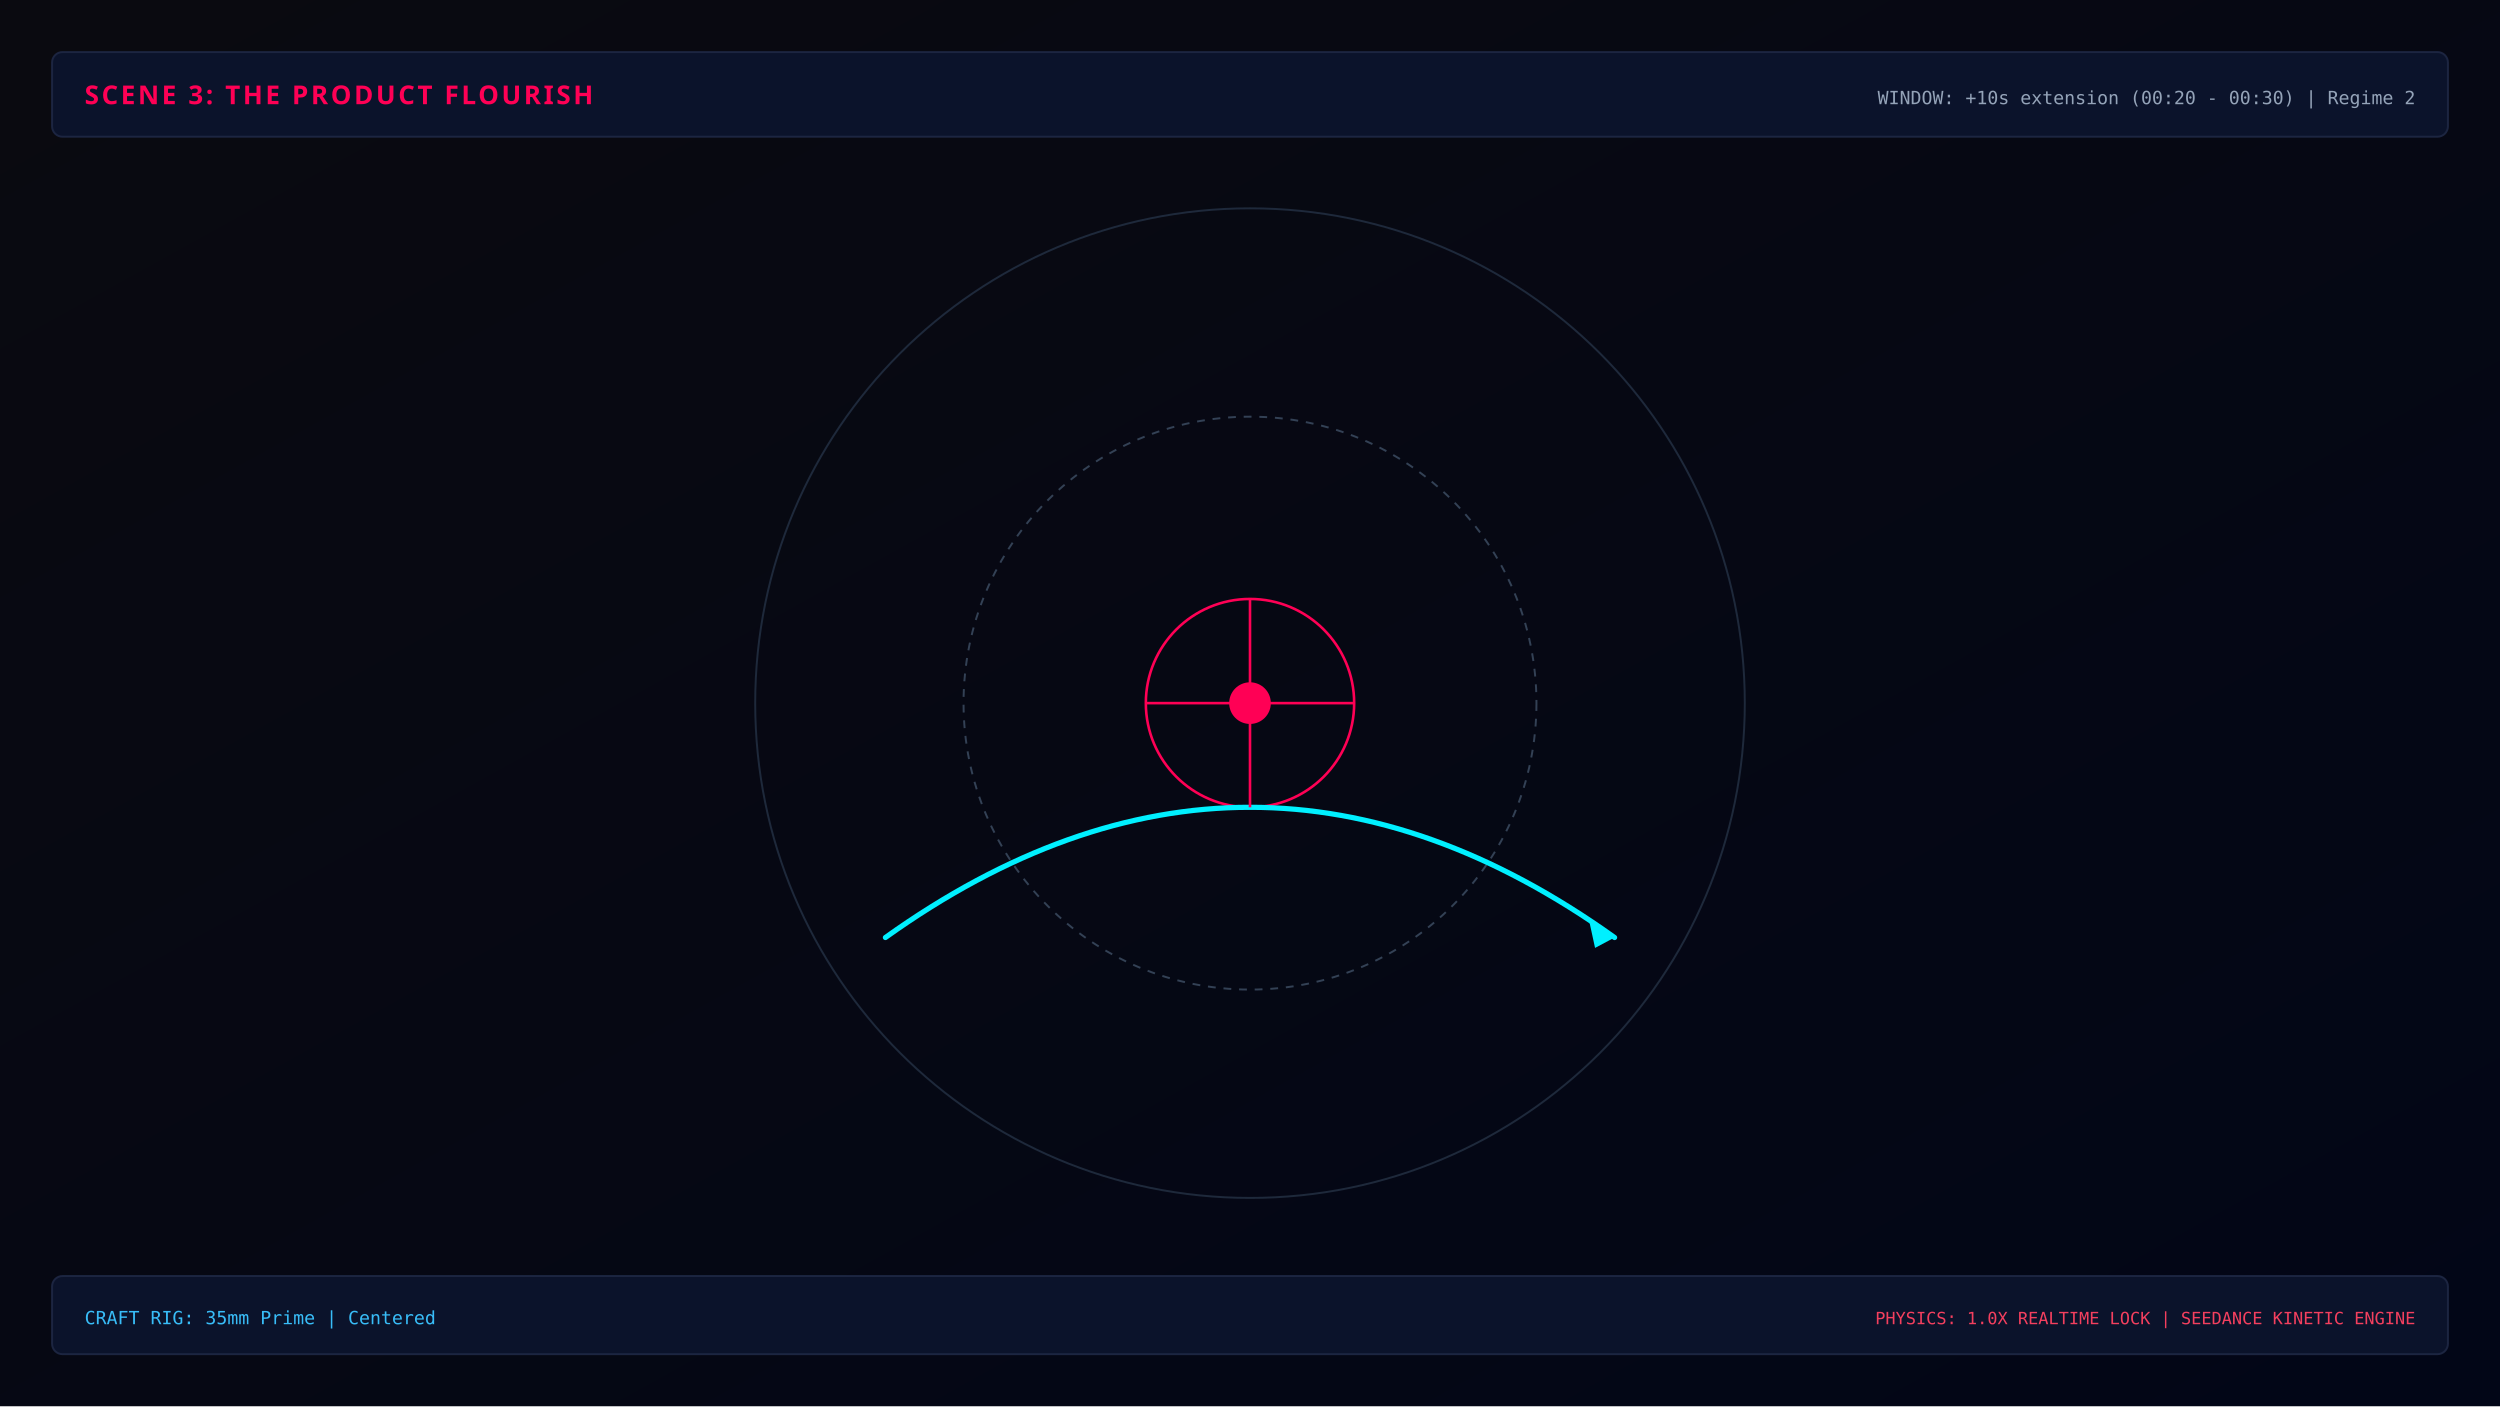
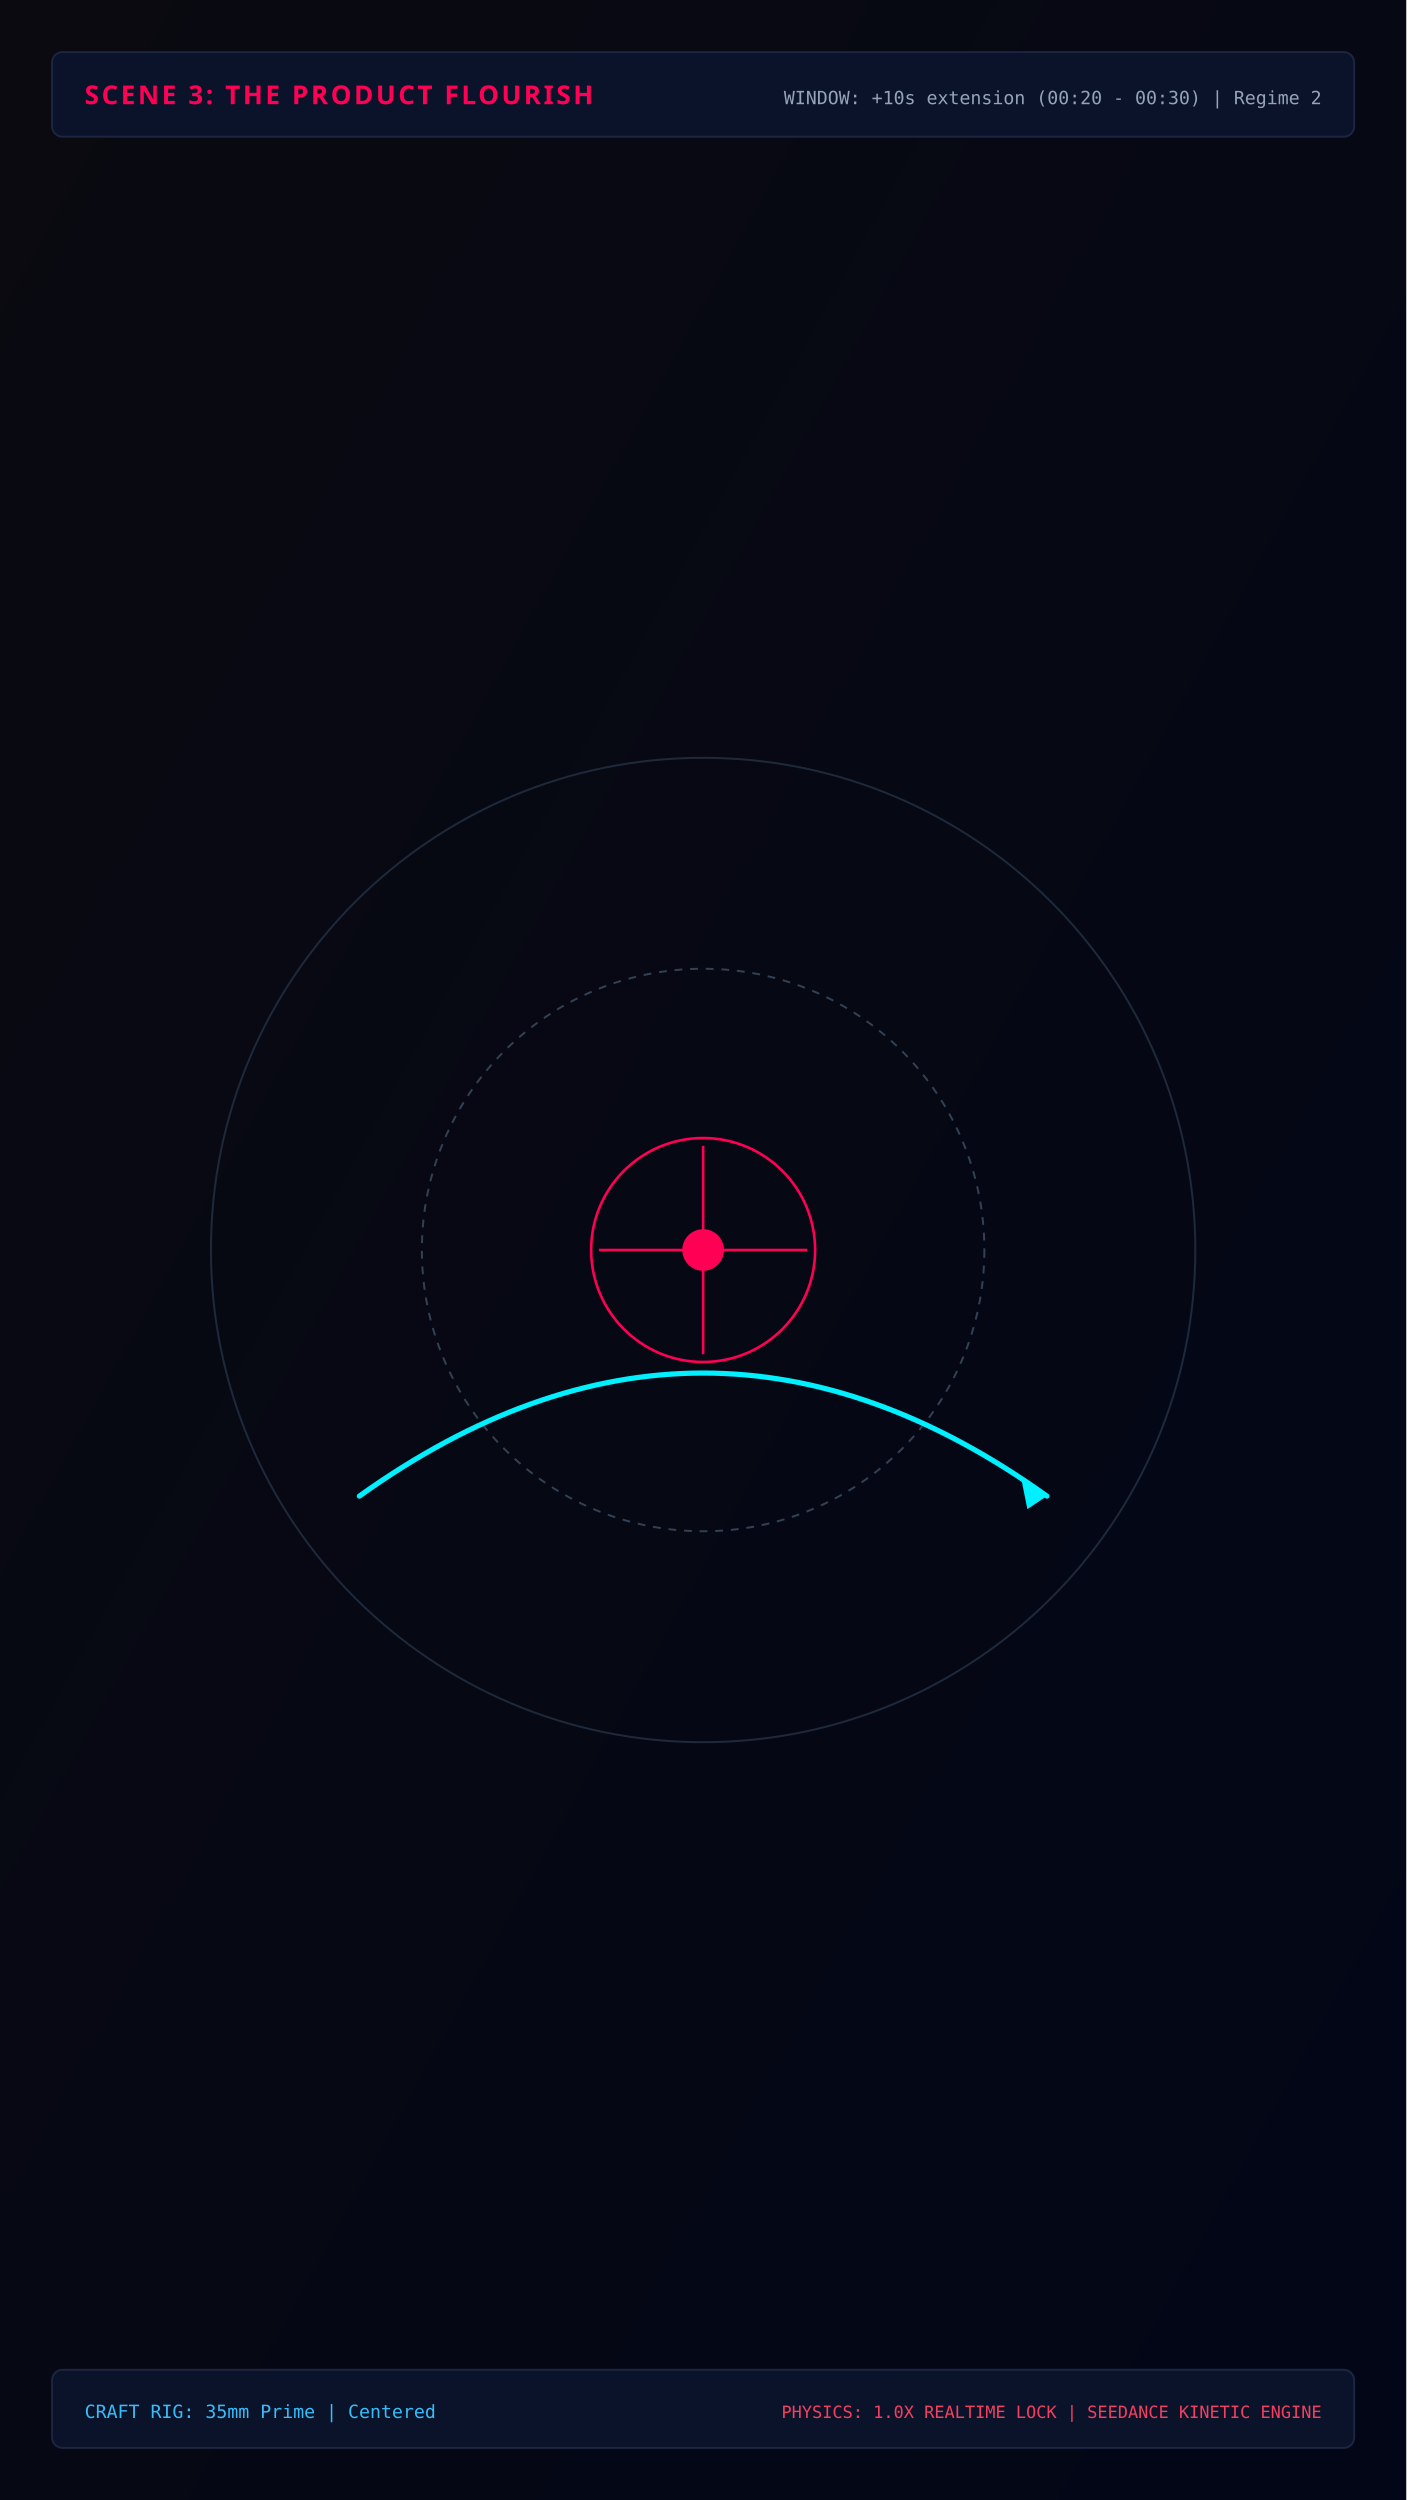
- <svg xmlns="http://www.w3.org/2000/svg" viewBox="0 0 1920 1080" width="100%" height="100%">
+ <svg xmlns="http://www.w3.org/2000/svg" viewBox="0 0 1080 1920" width="100%" height="100%">
  <defs>
    <linearGradient id="sceneGrad" x1="0%" y1="0%" x2="100%" y2="100%">
      <stop offset="0%" stop-color="#0A0A10" />
      <stop offset="100%" stop-color="#020617" />
    </linearGradient>
  </defs>
-   <rect width="1920" height="1080" fill="url(#sceneGrad)" />
-   <circle cx="960" cy="540" r="380" fill="none" stroke="#1E293B" stroke-width="1.5" />
-   <circle cx="960" cy="540" r="220" fill="none" stroke="#334155" stroke-width="1.5" stroke-dasharray="6,6" />
-   <circle cx="960" cy="540" r="80" fill="none" stroke="#FF0055" stroke-width="2" />
-   <path d="M 680 720 Q 960 520 1240 720" fill="none" stroke="#00F0FF" stroke-width="4" stroke-linecap="round" />
-   <polygon points="1240,720 1220,705 1225,728" fill="#00F0FF" />
-   <circle cx="960" cy="540" r="16" fill="#FF0055" />
-   <line x1="960" y1="460" x2="960" y2="620" stroke="#FF0055" stroke-width="2" />
-   <line x1="880" y1="540" x2="1040" y2="540" stroke="#FF0055" stroke-width="2" />
-   <rect x="40" y="40" width="1840" height="65" rx="8" fill="#0B132B" stroke="#1C2541" stroke-width="1.5" />
+   <rect width="1080" height="1920" fill="url(#sceneGrad)" />
+   <circle cx="540" cy="960" r="378" fill="none" stroke="#1E293B" stroke-width="1.5" />
+   <circle cx="540" cy="960" r="216" fill="none" stroke="#334155" stroke-width="1.5" stroke-dasharray="6,6" />
+   <circle cx="540" cy="960" r="86" fill="none" stroke="#FF0055" stroke-width="2" />
+   <path d="M 276 1149 Q 540 960 804 1149" fill="none" stroke="#00F0FF" stroke-width="4" stroke-linecap="round" />
+   <polygon points="804,1149 784,1134 789,1159" fill="#00F0FF" />
+   <circle cx="540" cy="960" r="16" fill="#FF0055" />
+   <line x1="540" y1="880" x2="540" y2="1040" stroke="#FF0055" stroke-width="2" />
+   <line x1="460" y1="960" x2="620" y2="960" stroke="#FF0055" stroke-width="2" />
+   <rect x="40" y="40" width="1000" height="65" rx="8" fill="#0B132B" stroke="#1C2541" stroke-width="1.5" />
  <text x="65" y="80" font-family="'Space Grotesk', sans-serif" font-size="20" font-weight="700" fill="#FF0055" letter-spacing="2">
    SCENE 3: THE PRODUCT FLOURISH
  </text>
-   <text x="1855" y="80" font-family="'JetBrains Mono', monospace" font-size="14" fill="#94A3B8" text-anchor="end">
+   <text x="1015" y="80" font-family="'JetBrains Mono', monospace" font-size="14" fill="#94A3B8" text-anchor="end">
    WINDOW: +10s extension (00:20 - 00:30) | Regime 2
  </text>
-   <rect x="40" y="980" width="1840" height="60" rx="8" fill="#0B132B" stroke="#1C2541" stroke-width="1.5" />
-   <text x="65" y="1017" font-family="'JetBrains Mono', monospace" font-size="14" fill="#38BDF8">
+   <rect x="40" y="1820" width="1000" height="60" rx="8" fill="#0B132B" stroke="#1C2541" stroke-width="1.5" />
+   <text x="65" y="1857" font-family="'JetBrains Mono', monospace" font-size="14" fill="#38BDF8">
    CRAFT RIG: 35mm Prime | Centered
  </text>
-   <text x="1855" y="1017" font-family="'JetBrains Mono', monospace" font-size="13" fill="#F43F5E" text-anchor="end">
+   <text x="1015" y="1857" font-family="'JetBrains Mono', monospace" font-size="13" fill="#F43F5E" text-anchor="end">
    PHYSICS: 1.0X REALTIME LOCK | SEEDANCE KINETIC ENGINE
  </text>
</svg>
